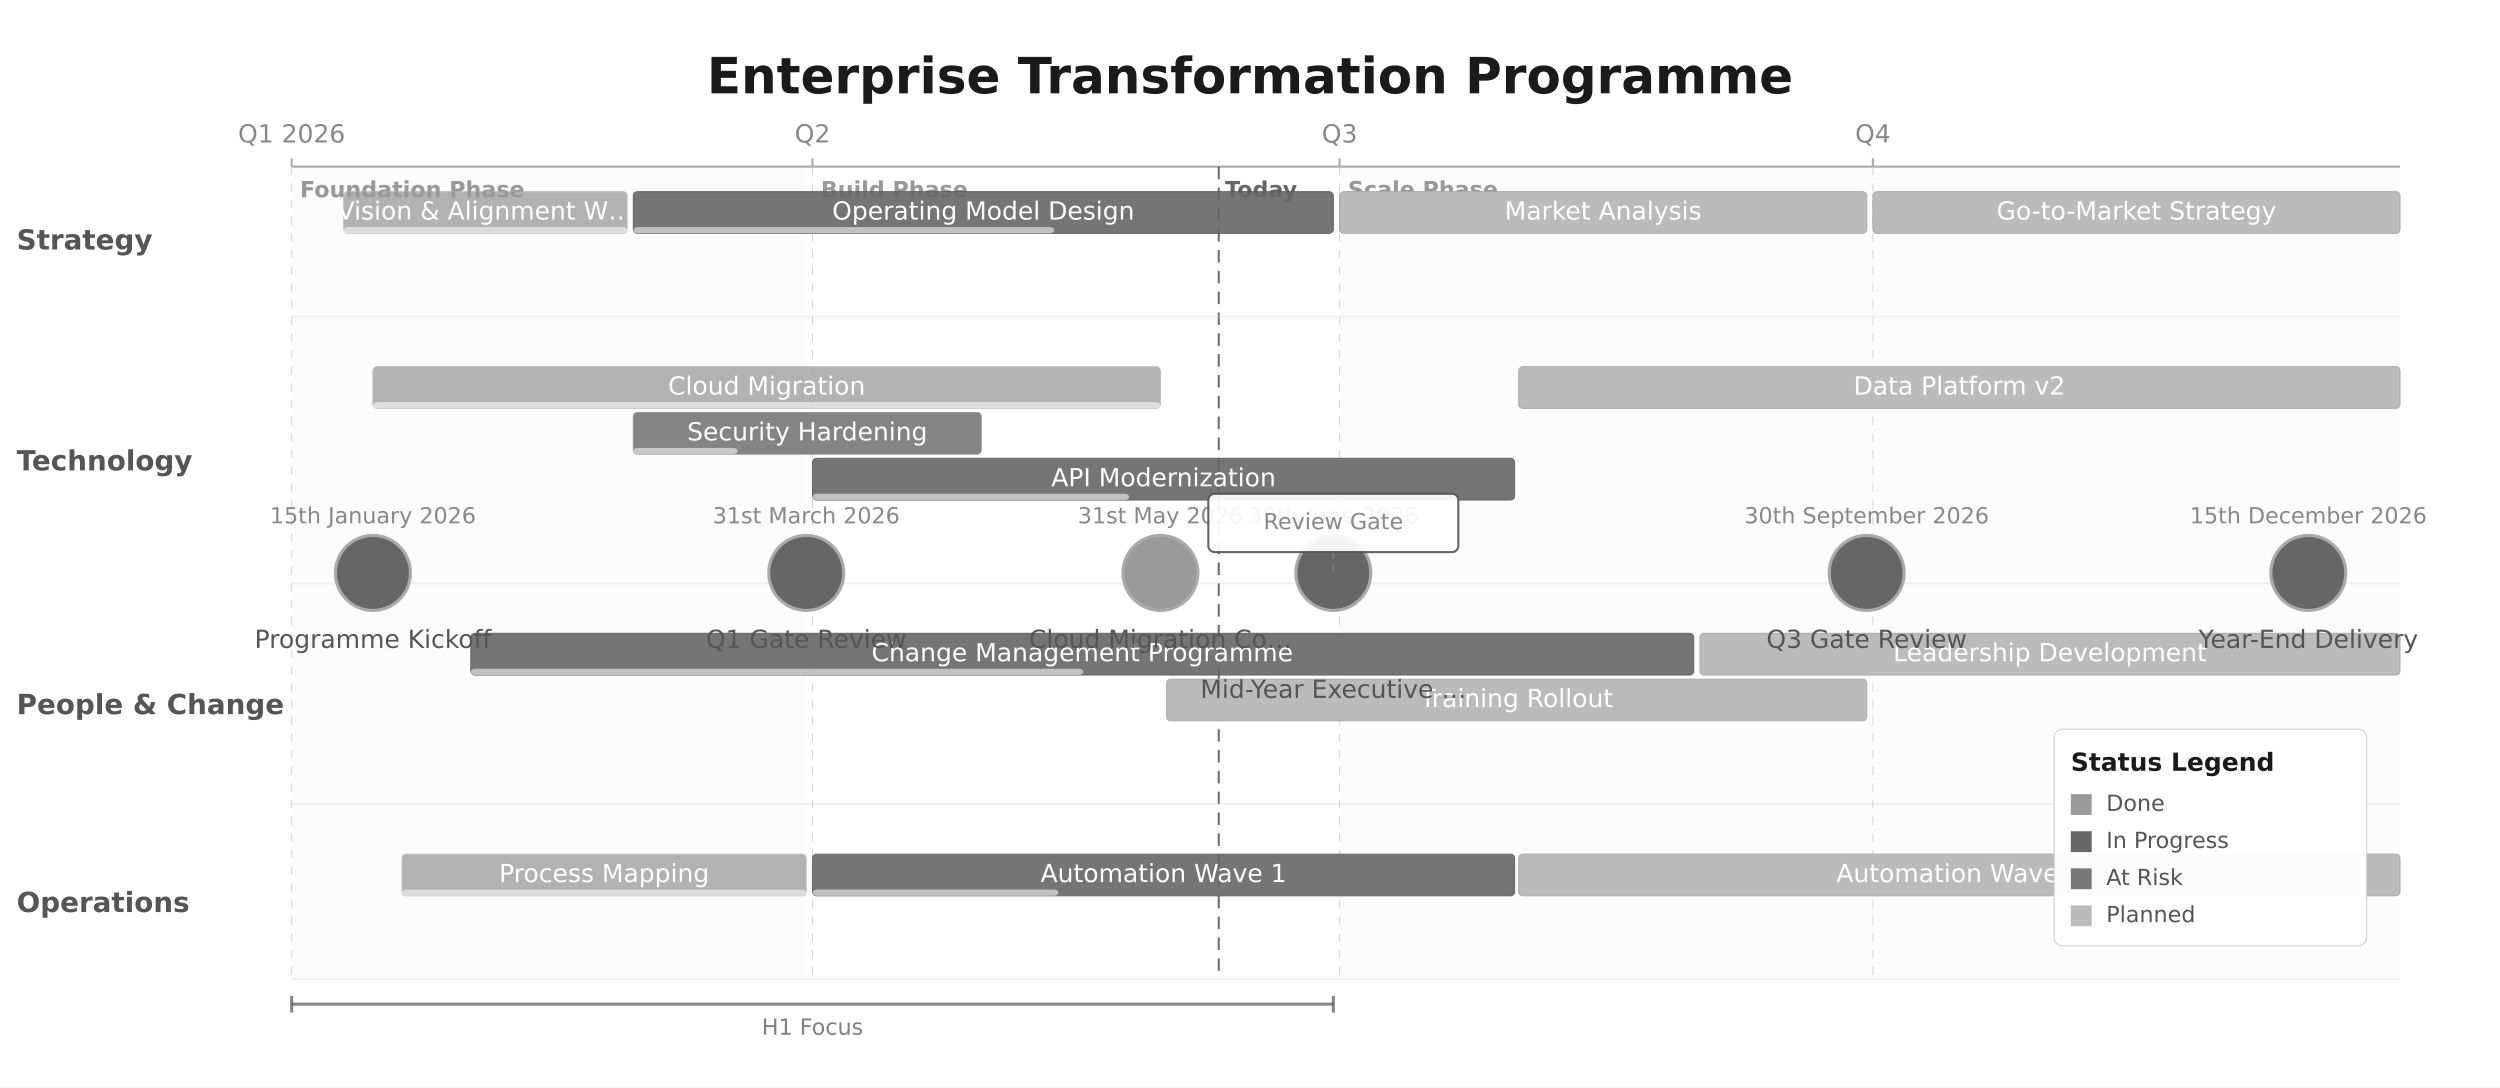
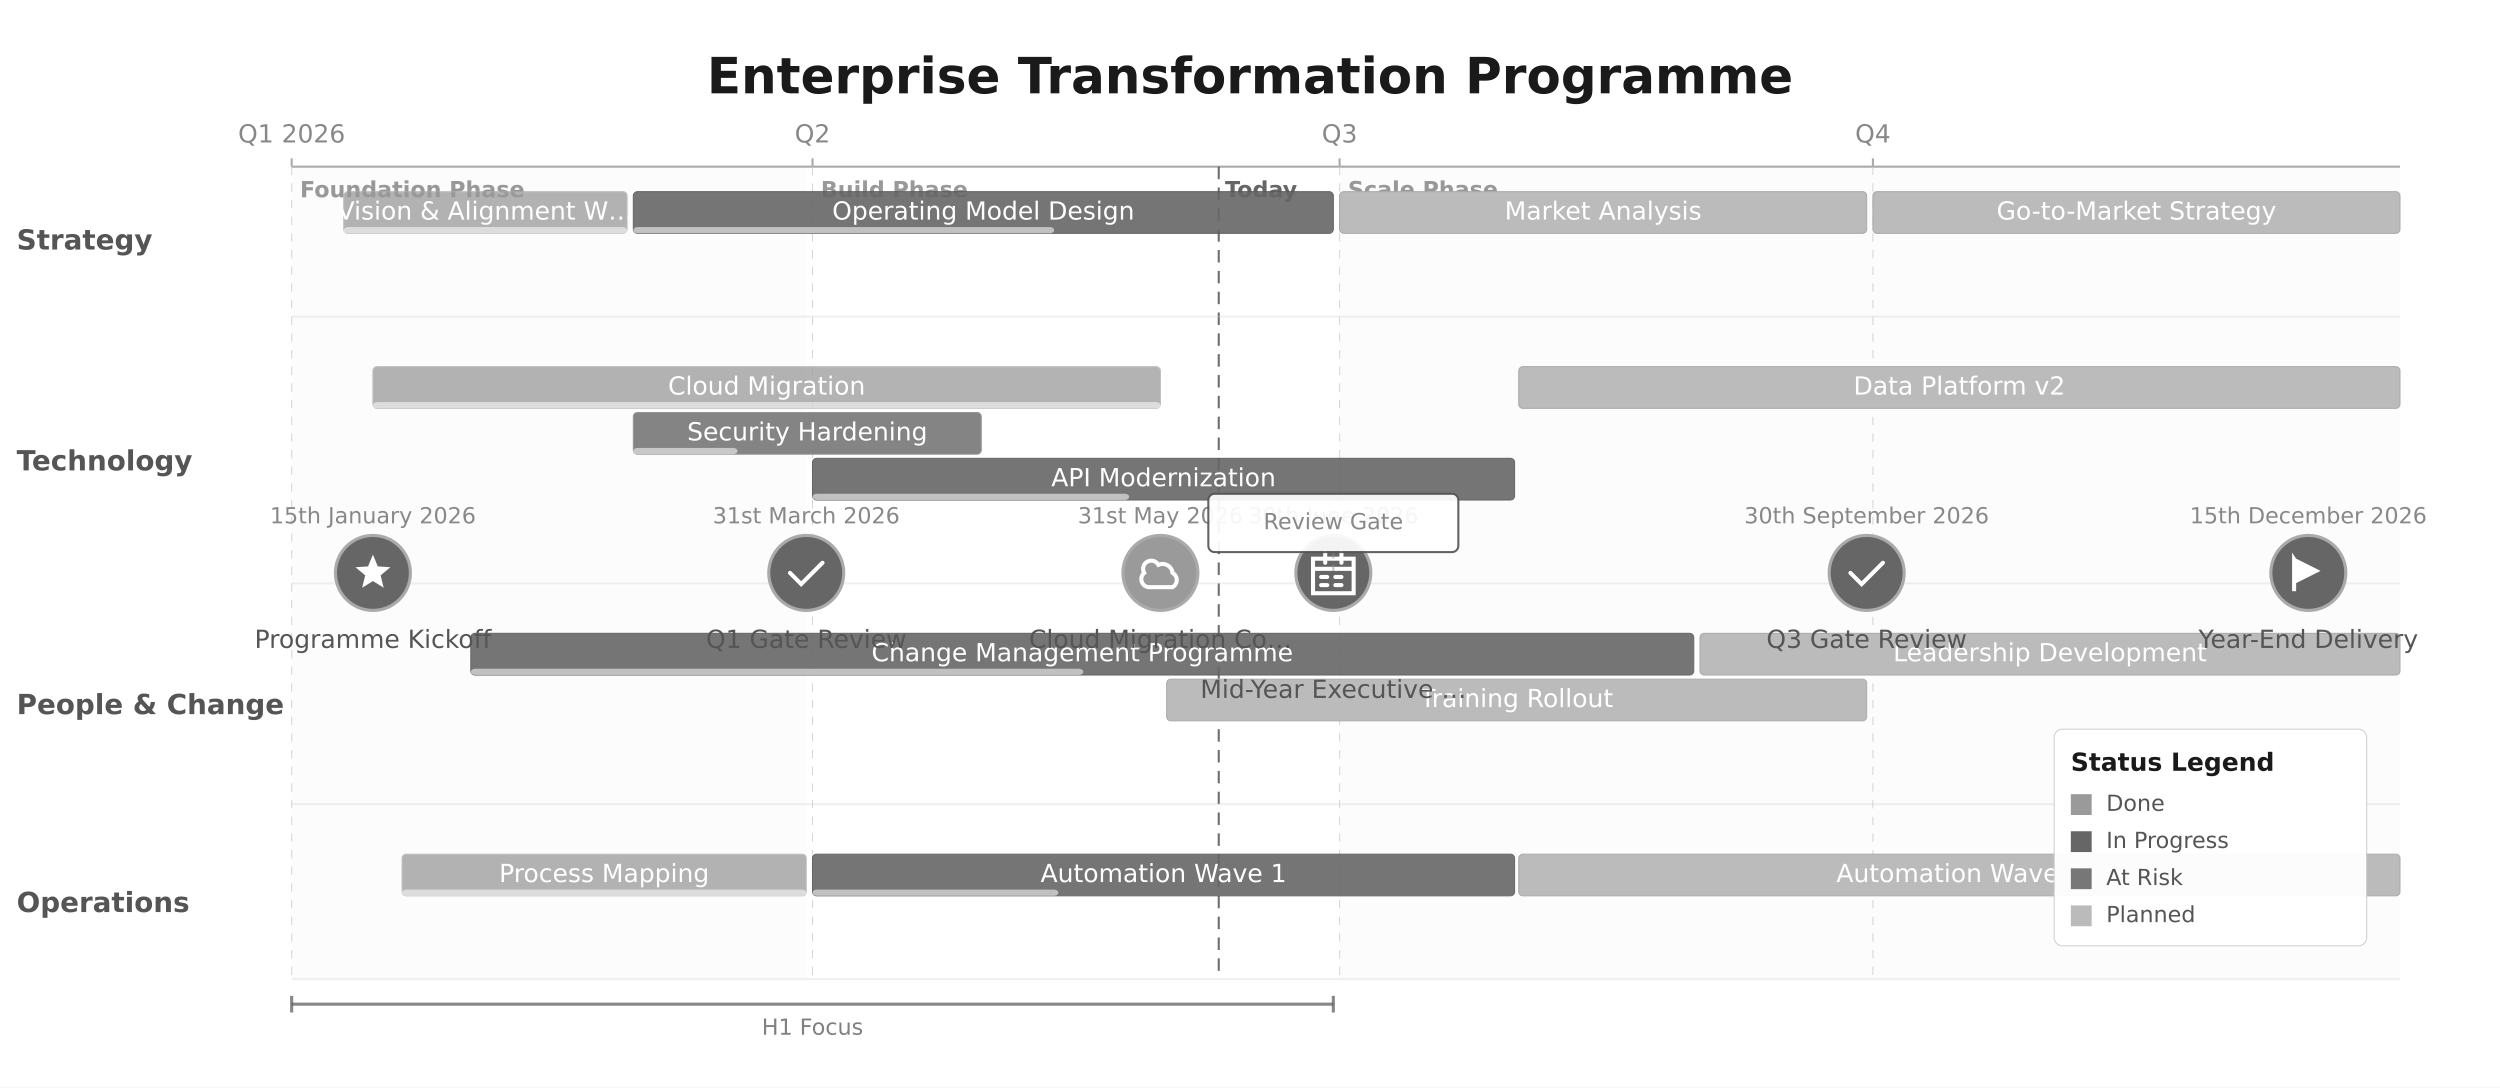
<svg xmlns="http://www.w3.org/2000/svg" height="522" version="1.1" viewBox="0 0 1200 522" width="1200">
  <rect fill="#FFFFFF" height="522" width="1200" x="0" y="0" />
  <rect fill="#888888" height="390" opacity="0.03" width="247" x="140" y="80" />
  <text dominant-baseline="alphabetic" fill="#555555" font-family="DejaVu Sans, Arial, Helvetica, sans-serif" font-size="10.67" font-weight="600" opacity="0.6" text-anchor="start" x="144" y="94.67">Foundation Phase</text>
  <text dominant-baseline="alphabetic" fill="#555555" font-family="DejaVu Sans, Arial, Helvetica, sans-serif" font-size="10.67" font-weight="600" opacity="0.6" text-anchor="start" x="394" y="94.67">Build Phase</text>
  <rect fill="#888888" height="390" opacity="0.03" width="509" x="643" y="80" />
  <text dominant-baseline="alphabetic" fill="#555555" font-family="DejaVu Sans, Arial, Helvetica, sans-serif" font-size="10.67" font-weight="600" opacity="0.6" text-anchor="start" x="647" y="94.67">Scale Phase</text>
  <text dominant-baseline="middle" fill="#1A1A1A" font-family="DejaVu Sans, Arial, Helvetica, sans-serif" font-size="24" font-weight="600" text-anchor="middle" x="600" y="38">Enterprise Transformation Programme</text>
  <line stroke="#AAAAAA" stroke-width="1" x1="140" x2="1152" y1="80" y2="80" />
  <line stroke="#AAAAAA" stroke-width="1" x1="140" x2="140" y1="76" y2="80" />
  <line opacity="0.8" stroke="#CCCCCC" stroke-dasharray="4,4" stroke-width="0.5" x1="140" x2="140" y1="80" y2="470" />
  <text dominant-baseline="alphabetic" fill="#888888" font-family="DejaVu Sans, Arial, Helvetica, sans-serif" font-size="12" font-weight="400" text-anchor="middle" x="140" y="68.4">Q1 2026</text>
  <line stroke="#AAAAAA" stroke-width="1" x1="390" x2="390" y1="76" y2="80" />
  <line opacity="0.8" stroke="#CCCCCC" stroke-dasharray="4,4" stroke-width="0.5" x1="390" x2="390" y1="80" y2="470" />
  <text dominant-baseline="alphabetic" fill="#888888" font-family="DejaVu Sans, Arial, Helvetica, sans-serif" font-size="12" font-weight="400" text-anchor="middle" x="390" y="68.4">Q2</text>
  <line stroke="#AAAAAA" stroke-width="1" x1="643" x2="643" y1="76" y2="80" />
  <line opacity="0.8" stroke="#CCCCCC" stroke-dasharray="4,4" stroke-width="0.5" x1="643" x2="643" y1="80" y2="470" />
  <text dominant-baseline="alphabetic" fill="#888888" font-family="DejaVu Sans, Arial, Helvetica, sans-serif" font-size="12" font-weight="400" text-anchor="middle" x="643" y="68.4">Q3</text>
  <line stroke="#AAAAAA" stroke-width="1" x1="899" x2="899" y1="76" y2="80" />
  <line opacity="0.8" stroke="#CCCCCC" stroke-dasharray="4,4" stroke-width="0.5" x1="899" x2="899" y1="80" y2="470" />
  <text dominant-baseline="alphabetic" fill="#888888" font-family="DejaVu Sans, Arial, Helvetica, sans-serif" font-size="12" font-weight="400" text-anchor="middle" x="899" y="68.4">Q4</text>
  <line opacity="0.85" stroke="#555555" stroke-dasharray="6,4" stroke-width="1" x1="585" x2="585" y1="80" y2="470" />
  <text dominant-baseline="alphabetic" fill="#555555" font-family="DejaVu Sans, Arial, Helvetica, sans-serif" font-size="10.67" font-weight="600" opacity="0.9" text-anchor="start" x="588" y="94.67">Today</text>
  <line opacity="0.7" stroke="#555555" stroke-width="1.5" x1="140" x2="640" y1="482" y2="482" />
  <line opacity="0.7" stroke="#555555" stroke-width="1.5" x1="140" x2="140" y1="478" y2="486" />
  <line opacity="0.7" stroke="#555555" stroke-width="1.5" x1="640" x2="640" y1="478" y2="486" />
  <text dominant-baseline="alphabetic" fill="#555555" font-family="DejaVu Sans, Arial, Helvetica, sans-serif" font-size="10.67" font-weight="400" opacity="0.75" text-anchor="middle" x="390" y="496.67">H1 Focus</text>
  <line opacity="0.3" stroke="#CCCCCC" stroke-width="1" x1="140" x2="1152" y1="152" y2="152" />
  <text dominant-baseline="middle" fill="#555555" font-family="DejaVu Sans, Arial, Helvetica, sans-serif" font-size="13.33" font-weight="600" text-anchor="start" x="8" y="116">Strategy</text>
  <line opacity="0.3" stroke="#CCCCCC" stroke-width="1" x1="140" x2="1152" y1="280" y2="280" />
  <text dominant-baseline="middle" fill="#555555" font-family="DejaVu Sans, Arial, Helvetica, sans-serif" font-size="13.33" font-weight="600" text-anchor="start" x="8" y="222">Technology</text>
  <line opacity="0.3" stroke="#CCCCCC" stroke-width="1" x1="140" x2="1152" y1="386" y2="386" />
  <text dominant-baseline="middle" fill="#555555" font-family="DejaVu Sans, Arial, Helvetica, sans-serif" font-size="13.33" font-weight="600" text-anchor="start" x="8" y="339">People &amp; Change</text>
  <line opacity="0.3" stroke="#CCCCCC" stroke-width="1" x1="140" x2="1152" y1="470" y2="470" />
  <text dominant-baseline="middle" fill="#555555" font-family="DejaVu Sans, Arial, Helvetica, sans-serif" font-size="13.33" font-weight="600" text-anchor="start" x="8" y="434">Operations</text>
  <rect fill="#9A9A9A" height="20" opacity="0.75" rx="2" stroke="#AAAAAA" stroke-width="0.5" width="136" x="165" y="92" />
  <rect fill="#FFFFFF" height="3" opacity="0.55" rx="2" width="136" x="165" y="109" />
  <text dominant-baseline="middle" fill="#FFFFFF" font-family="DejaVu Sans, Arial, Helvetica, sans-serif" font-size="12" font-weight="400" text-anchor="middle" x="233" y="102">Vision &amp; Alignment W…</text>
  <rect fill="#666666" height="20" opacity="0.9" rx="2" stroke="#555555" stroke-width="0.5" width="336" x="304" y="92" />
  <rect fill="#FFFFFF" height="3" opacity="0.55" rx="2" width="202" x="304" y="109" />
  <text dominant-baseline="middle" fill="#FFFFFF" font-family="DejaVu Sans, Arial, Helvetica, sans-serif" font-size="12" font-weight="400" text-anchor="middle" x="472" y="102">Operating Model Design</text>
  <rect fill="#BBBBBB" height="20" opacity="1" rx="2" stroke="#AAAAAA" stroke-width="0.5" width="253" x="643" y="92" />
  <text dominant-baseline="middle" fill="#FFFFFF" font-family="DejaVu Sans, Arial, Helvetica, sans-serif" font-size="12" font-weight="400" text-anchor="middle" x="769.5" y="102">Market Analysis</text>
  <rect fill="#BBBBBB" height="20" opacity="1" rx="2" stroke="#AAAAAA" stroke-width="0.5" width="253" x="899" y="92" />
  <text dominant-baseline="middle" fill="#FFFFFF" font-family="DejaVu Sans, Arial, Helvetica, sans-serif" font-size="12" font-weight="400" text-anchor="middle" x="1025.5" y="102">Go-to-Market Strategy</text>
  <rect fill="#9A9A9A" height="20" opacity="0.75" rx="2" stroke="#AAAAAA" stroke-width="0.5" width="378" x="179" y="176" />
  <rect fill="#FFFFFF" height="3" opacity="0.55" rx="2" width="378" x="179" y="193" />
  <text dominant-baseline="middle" fill="#FFFFFF" font-family="DejaVu Sans, Arial, Helvetica, sans-serif" font-size="12" font-weight="400" text-anchor="middle" x="368" y="186">Cloud Migration</text>
  <rect fill="#777777" height="20" opacity="0.9" rx="2" stroke="#888888" stroke-width="0.5" width="167" x="304" y="198" />
  <rect fill="#FFFFFF" height="3" opacity="0.55" rx="2" width="50" x="304" y="215" />
  <text dominant-baseline="middle" fill="#FFFFFF" font-family="DejaVu Sans, Arial, Helvetica, sans-serif" font-size="12" font-weight="400" text-anchor="middle" x="387.5" y="208">Security Hardening</text>
  <rect fill="#666666" height="20" opacity="0.9" rx="2" stroke="#555555" stroke-width="0.5" width="337" x="390" y="220" />
  <rect fill="#FFFFFF" height="3" opacity="0.55" rx="2" width="152" x="390" y="237" />
  <text dominant-baseline="middle" fill="#FFFFFF" font-family="DejaVu Sans, Arial, Helvetica, sans-serif" font-size="12" font-weight="400" text-anchor="middle" x="558.5" y="230">API Modernization</text>
  <rect fill="#BBBBBB" height="20" opacity="1" rx="2" stroke="#AAAAAA" stroke-width="0.5" width="423" x="729" y="176" />
  <text dominant-baseline="middle" fill="#FFFFFF" font-family="DejaVu Sans, Arial, Helvetica, sans-serif" font-size="12" font-weight="400" text-anchor="middle" x="940.5" y="186">Data Platform v2</text>
  <rect fill="#666666" height="20" opacity="0.9" rx="2" stroke="#555555" stroke-width="0.5" width="587" x="226" y="304" />
  <rect fill="#FFFFFF" height="3" opacity="0.55" rx="2" width="294" x="226" y="321" />
  <text dominant-baseline="middle" fill="#FFFFFF" font-family="DejaVu Sans, Arial, Helvetica, sans-serif" font-size="12" font-weight="400" text-anchor="middle" x="519.5" y="314">Change Management Programme</text>
  <rect fill="#BBBBBB" height="20" opacity="1" rx="2" stroke="#AAAAAA" stroke-width="0.5" width="336" x="560" y="326" />
  <text dominant-baseline="middle" fill="#FFFFFF" font-family="DejaVu Sans, Arial, Helvetica, sans-serif" font-size="12" font-weight="400" text-anchor="middle" x="728" y="336">Training Rollout</text>
  <rect fill="#BBBBBB" height="20" opacity="1" rx="2" stroke="#AAAAAA" stroke-width="0.5" width="336" x="816" y="304" />
  <text dominant-baseline="middle" fill="#FFFFFF" font-family="DejaVu Sans, Arial, Helvetica, sans-serif" font-size="12" font-weight="400" text-anchor="middle" x="984" y="314">Leadership Development</text>
  <rect fill="#9A9A9A" height="20" opacity="0.75" rx="2" stroke="#AAAAAA" stroke-width="0.5" width="194" x="193" y="410" />
  <rect fill="#FFFFFF" height="3" opacity="0.55" rx="2" width="194" x="193" y="427" />
  <text dominant-baseline="middle" fill="#FFFFFF" font-family="DejaVu Sans, Arial, Helvetica, sans-serif" font-size="12" font-weight="400" text-anchor="middle" x="290" y="420">Process Mapping</text>
  <rect fill="#666666" height="20" opacity="0.9" rx="2" stroke="#555555" stroke-width="0.5" width="337" x="390" y="410" />
  <rect fill="#FFFFFF" height="3" opacity="0.55" rx="2" width="118" x="390" y="427" />
  <text dominant-baseline="middle" fill="#FFFFFF" font-family="DejaVu Sans, Arial, Helvetica, sans-serif" font-size="12" font-weight="400" text-anchor="middle" x="558.5" y="420">Automation Wave 1</text>
  <rect fill="#BBBBBB" height="20" opacity="1" rx="2" stroke="#AAAAAA" stroke-width="0.5" width="423" x="729" y="410" />
  <text dominant-baseline="middle" fill="#FFFFFF" font-family="DejaVu Sans, Arial, Helvetica, sans-serif" font-size="12" font-weight="400" text-anchor="middle" x="940.5" y="420">Automation Wave 2</text>
  <circle cx="179" cy="275" fill="#666666" r="18" stroke="#AAAAAA" stroke-width="1.5" />
+   <path d="M 12 3 L 14.4 8.8 L 20.6 9.2 L 15.8 13.2 L 17.3 19.3 L 12 16 L 6.7 19.3 L 8.2 13.2 L 3.4 9.2 L 9.6 8.8 Z" fill="#FFFFFF" transform="translate(179,275) scale(0.975) translate(-12,-12)" />
  <text dominant-baseline="alphabetic" fill="#888888" font-family="DejaVu Sans, Arial, Helvetica, sans-serif" font-size="10.67" font-weight="400" text-anchor="middle" x="179" y="251.21">15th January 2026</text>
  <text dominant-baseline="alphabetic" fill="#555555" font-family="DejaVu Sans, Arial, Helvetica, sans-serif" font-size="12" font-weight="400" text-anchor="middle" x="179.01" y="311">Programme Kickoff</text>
  <circle cx="387" cy="275" fill="#666666" r="18" stroke="#AAAAAA" stroke-width="1.5" />
+   <path d="M 4 12 L 9.5 17.5 L 20 7" fill="none" stroke="#FFFFFF" stroke-linecap="round" stroke-width="2" transform="translate(387,275) scale(0.975) translate(-12,-12)" />
  <text dominant-baseline="alphabetic" fill="#888888" font-family="DejaVu Sans, Arial, Helvetica, sans-serif" font-size="10.67" font-weight="400" text-anchor="middle" x="387.01" y="251.21">31st March 2026</text>
  <text dominant-baseline="alphabetic" fill="#555555" font-family="DejaVu Sans, Arial, Helvetica, sans-serif" font-size="12" font-weight="400" text-anchor="middle" x="387" y="311">Q1 Gate Review</text>
  <circle cx="557" cy="275" fill="#9A9A9A" r="18" stroke="#AAAAAA" stroke-width="1.5" />
+   <path d="M 6 19 L 18 19 A 4 4 0 0 0 18 12 A 5 5 0 0 0 11 8 A 4 4 0 0 0 4 12 A 4 4 0 0 0 6 19 Z" fill="none" stroke="#FFFFFF" stroke-linecap="round" stroke-width="2" transform="translate(557,275) scale(0.975) translate(-12,-12)" />
  <text dominant-baseline="alphabetic" fill="#888888" font-family="DejaVu Sans, Arial, Helvetica, sans-serif" font-size="10.67" font-weight="400" text-anchor="middle" x="557" y="251.21">31st May 2026</text>
  <text dominant-baseline="alphabetic" fill="#555555" font-family="DejaVu Sans, Arial, Helvetica, sans-serif" font-size="12" font-weight="400" text-anchor="middle" x="557" y="311">Cloud Migration Co…</text>
  <circle cx="640" cy="275" fill="#666666" r="18" stroke="#AAAAAA" stroke-width="1.5" />
+   <path d="M 2 5 L 2 22 L 22 22 L 22 5 Z M 2 10 L 22 10 M 8 2 L 8 7 M 16 2 L 16 7 M 6 14 L 9 14 M 13 14 L 16 14 M 6 18 L 9 18 M 13 18 L 16 18" fill="none" stroke="#FFFFFF" stroke-linecap="round" stroke-width="2" transform="translate(640,275) scale(0.975) translate(-12,-12)" />
  <text dominant-baseline="alphabetic" fill="#888888" font-family="DejaVu Sans, Arial, Helvetica, sans-serif" font-size="10.67" font-weight="400" text-anchor="middle" x="640" y="251.21">30th June 2026</text>
  <text dominant-baseline="alphabetic" fill="#555555" font-family="DejaVu Sans, Arial, Helvetica, sans-serif" font-size="12" font-weight="400" text-anchor="middle" x="640" y="335">Mid-Year Executive …</text>
  <circle cx="896" cy="275" fill="#666666" r="18" stroke="#AAAAAA" stroke-width="1.5" />
+   <path d="M 4 12 L 9.5 17.5 L 20 7" fill="none" stroke="#FFFFFF" stroke-linecap="round" stroke-width="2" transform="translate(896,275) scale(0.975) translate(-12,-12)" />
  <text dominant-baseline="alphabetic" fill="#888888" font-family="DejaVu Sans, Arial, Helvetica, sans-serif" font-size="10.67" font-weight="400" text-anchor="middle" x="896" y="251.21">30th September 2026</text>
  <text dominant-baseline="alphabetic" fill="#555555" font-family="DejaVu Sans, Arial, Helvetica, sans-serif" font-size="12" font-weight="400" text-anchor="middle" x="896" y="311">Q3 Gate Review</text>
  <circle cx="1108" cy="275" fill="#666666" r="18" stroke="#AAAAAA" stroke-width="1.5" />
+   <path d="M 4 2 L 4 21 L 6 21 L 6 17 L 18 11 L 6 5 Z" fill="#FFFFFF" transform="translate(1108,275) scale(0.975) translate(-12,-12)" />
  <text dominant-baseline="alphabetic" fill="#888888" font-family="DejaVu Sans, Arial, Helvetica, sans-serif" font-size="10.67" font-weight="400" text-anchor="middle" x="1108" y="251.21">15th December 2026</text>
  <text dominant-baseline="alphabetic" fill="#555555" font-family="DejaVu Sans, Arial, Helvetica, sans-serif" font-size="12" font-weight="400" text-anchor="middle" x="1108" y="311">Year-End Delivery</text>
  <line opacity="0.5" stroke="#888888" stroke-dasharray="3,3" stroke-width="1" x1="640" x2="640" y1="265" y2="275" />
  <rect fill="#FFFFFF" height="28" opacity="0.92" rx="3" stroke="#555555" stroke-width="1" width="120" x="580" y="237" />
  <text dominant-baseline="middle" fill="#888888" font-family="DejaVu Sans, Arial, Helvetica, sans-serif" font-size="10.67" font-weight="400" text-anchor="middle" x="640" y="251">Review Gate</text>
  <rect fill="#FFFFFF" height="104" opacity="0.95" rx="4" stroke="#CCCCCC" stroke-width="0.5" width="150" x="986" y="350" />
  <text dominant-baseline="alphabetic" fill="#1A1A1A" font-family="DejaVu Sans, Arial, Helvetica, sans-serif" font-size="12" font-weight="600" text-anchor="start" x="994" y="370">Status Legend</text>
  <rect fill="#9A9A9A" height="10" rx="0" width="10" x="994" y="381.2" />
  <text dominant-baseline="middle" fill="#555555" font-family="DejaVu Sans, Arial, Helvetica, sans-serif" font-size="10.67" font-weight="400" text-anchor="start" x="1011" y="386.2">Done</text>
  <rect fill="#666666" height="10" rx="0" width="10" x="994" y="399" />
  <text dominant-baseline="middle" fill="#555555" font-family="DejaVu Sans, Arial, Helvetica, sans-serif" font-size="10.67" font-weight="400" text-anchor="start" x="1011" y="404">In Progress</text>
  <rect fill="#777777" height="10" rx="0" width="10" x="994" y="416.8" />
  <text dominant-baseline="middle" fill="#555555" font-family="DejaVu Sans, Arial, Helvetica, sans-serif" font-size="10.67" font-weight="400" text-anchor="start" x="1011" y="421.8">At Risk</text>
  <rect fill="#BBBBBB" height="10" rx="0" width="10" x="994" y="434.6" />
  <text dominant-baseline="middle" fill="#555555" font-family="DejaVu Sans, Arial, Helvetica, sans-serif" font-size="10.67" font-weight="400" text-anchor="start" x="1011" y="439.6">Planned</text>
</svg>
